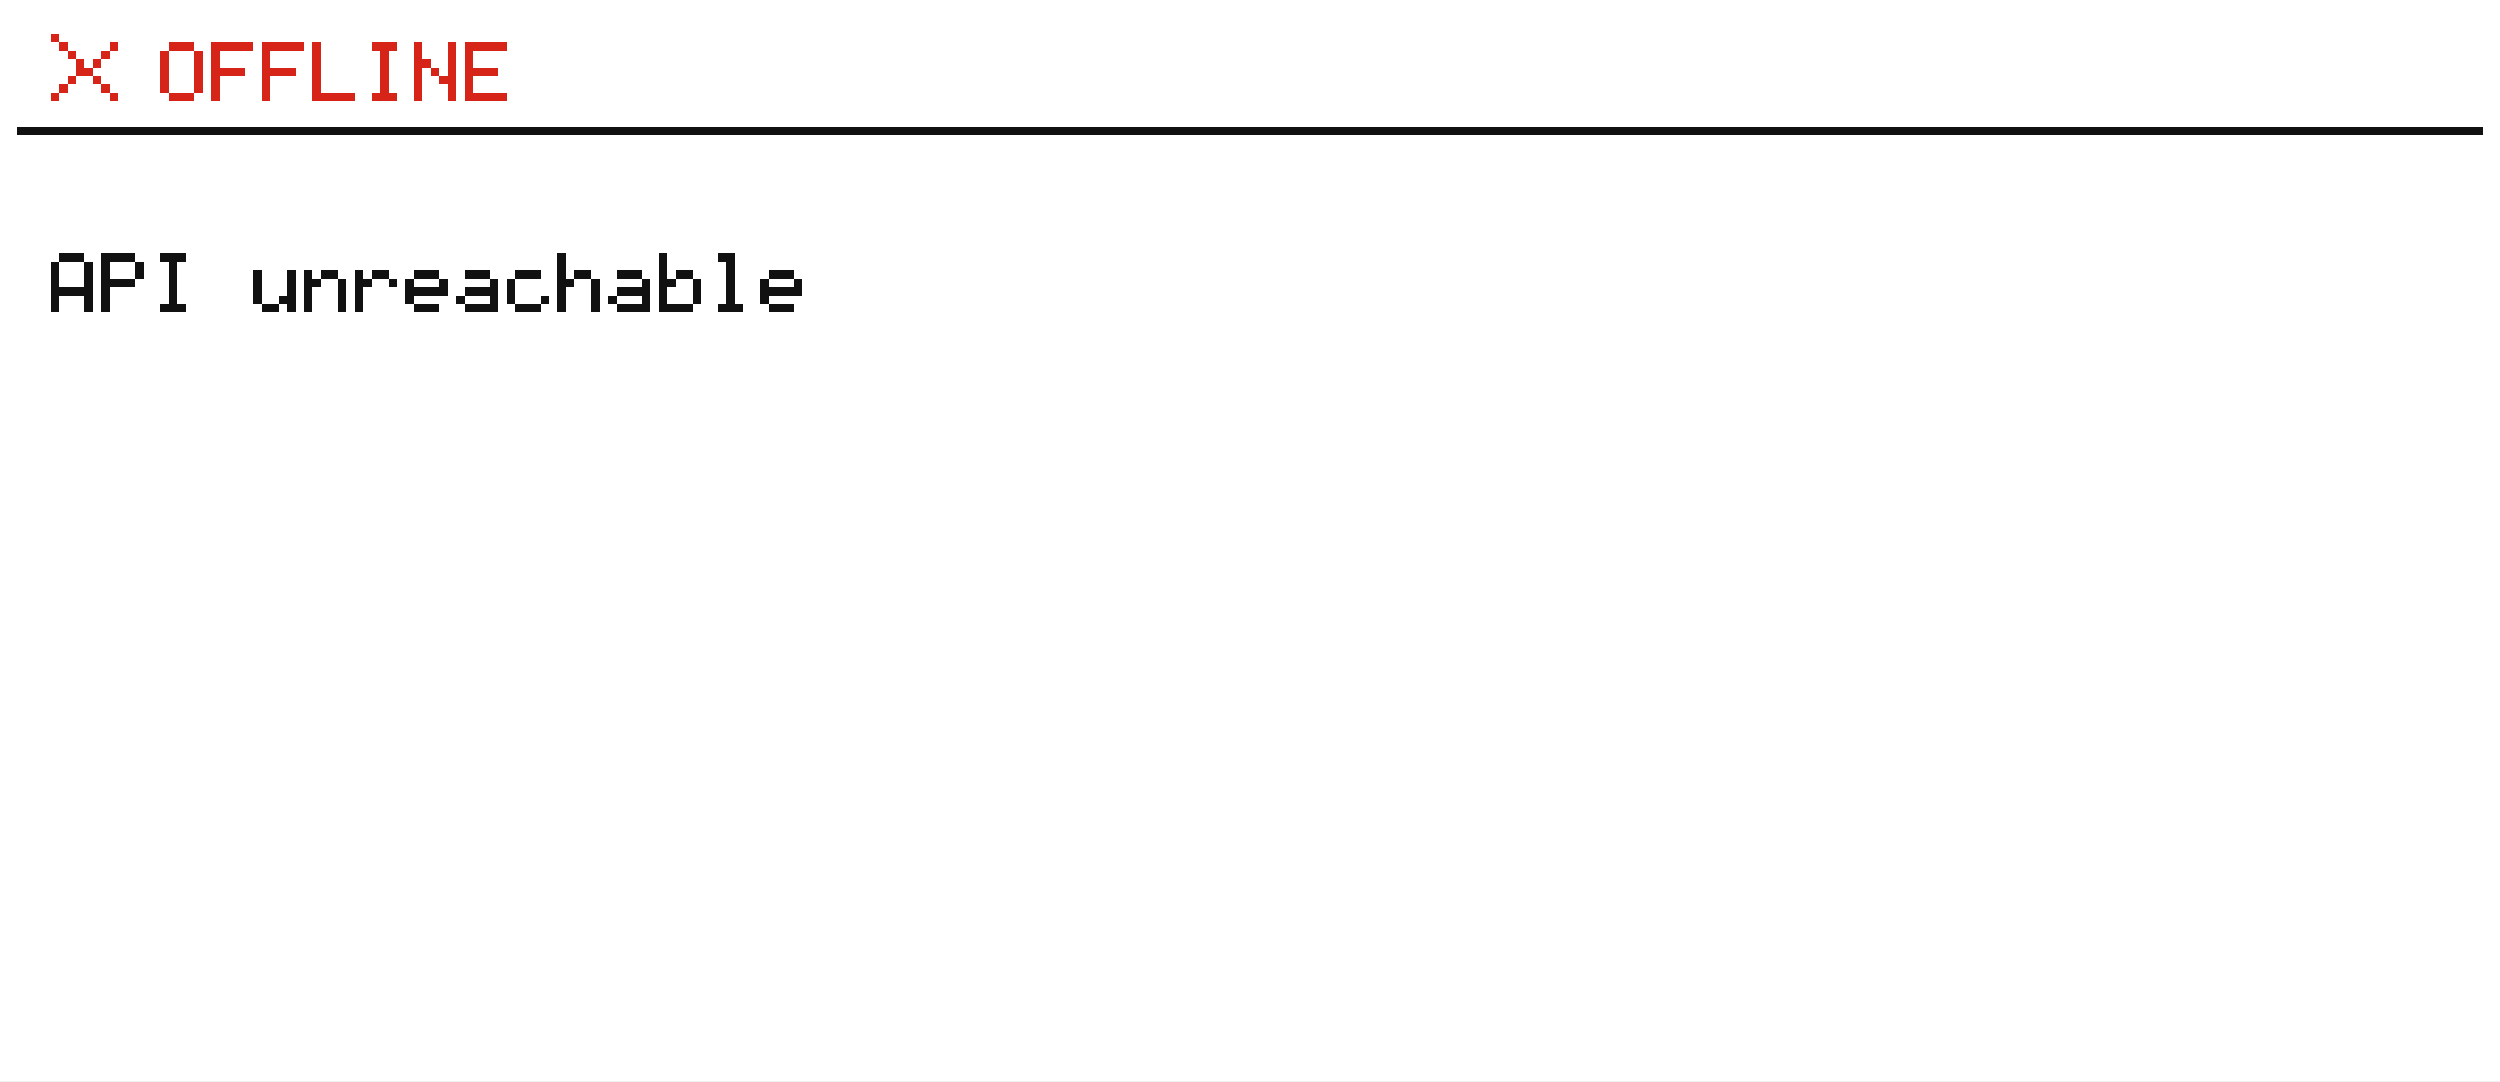
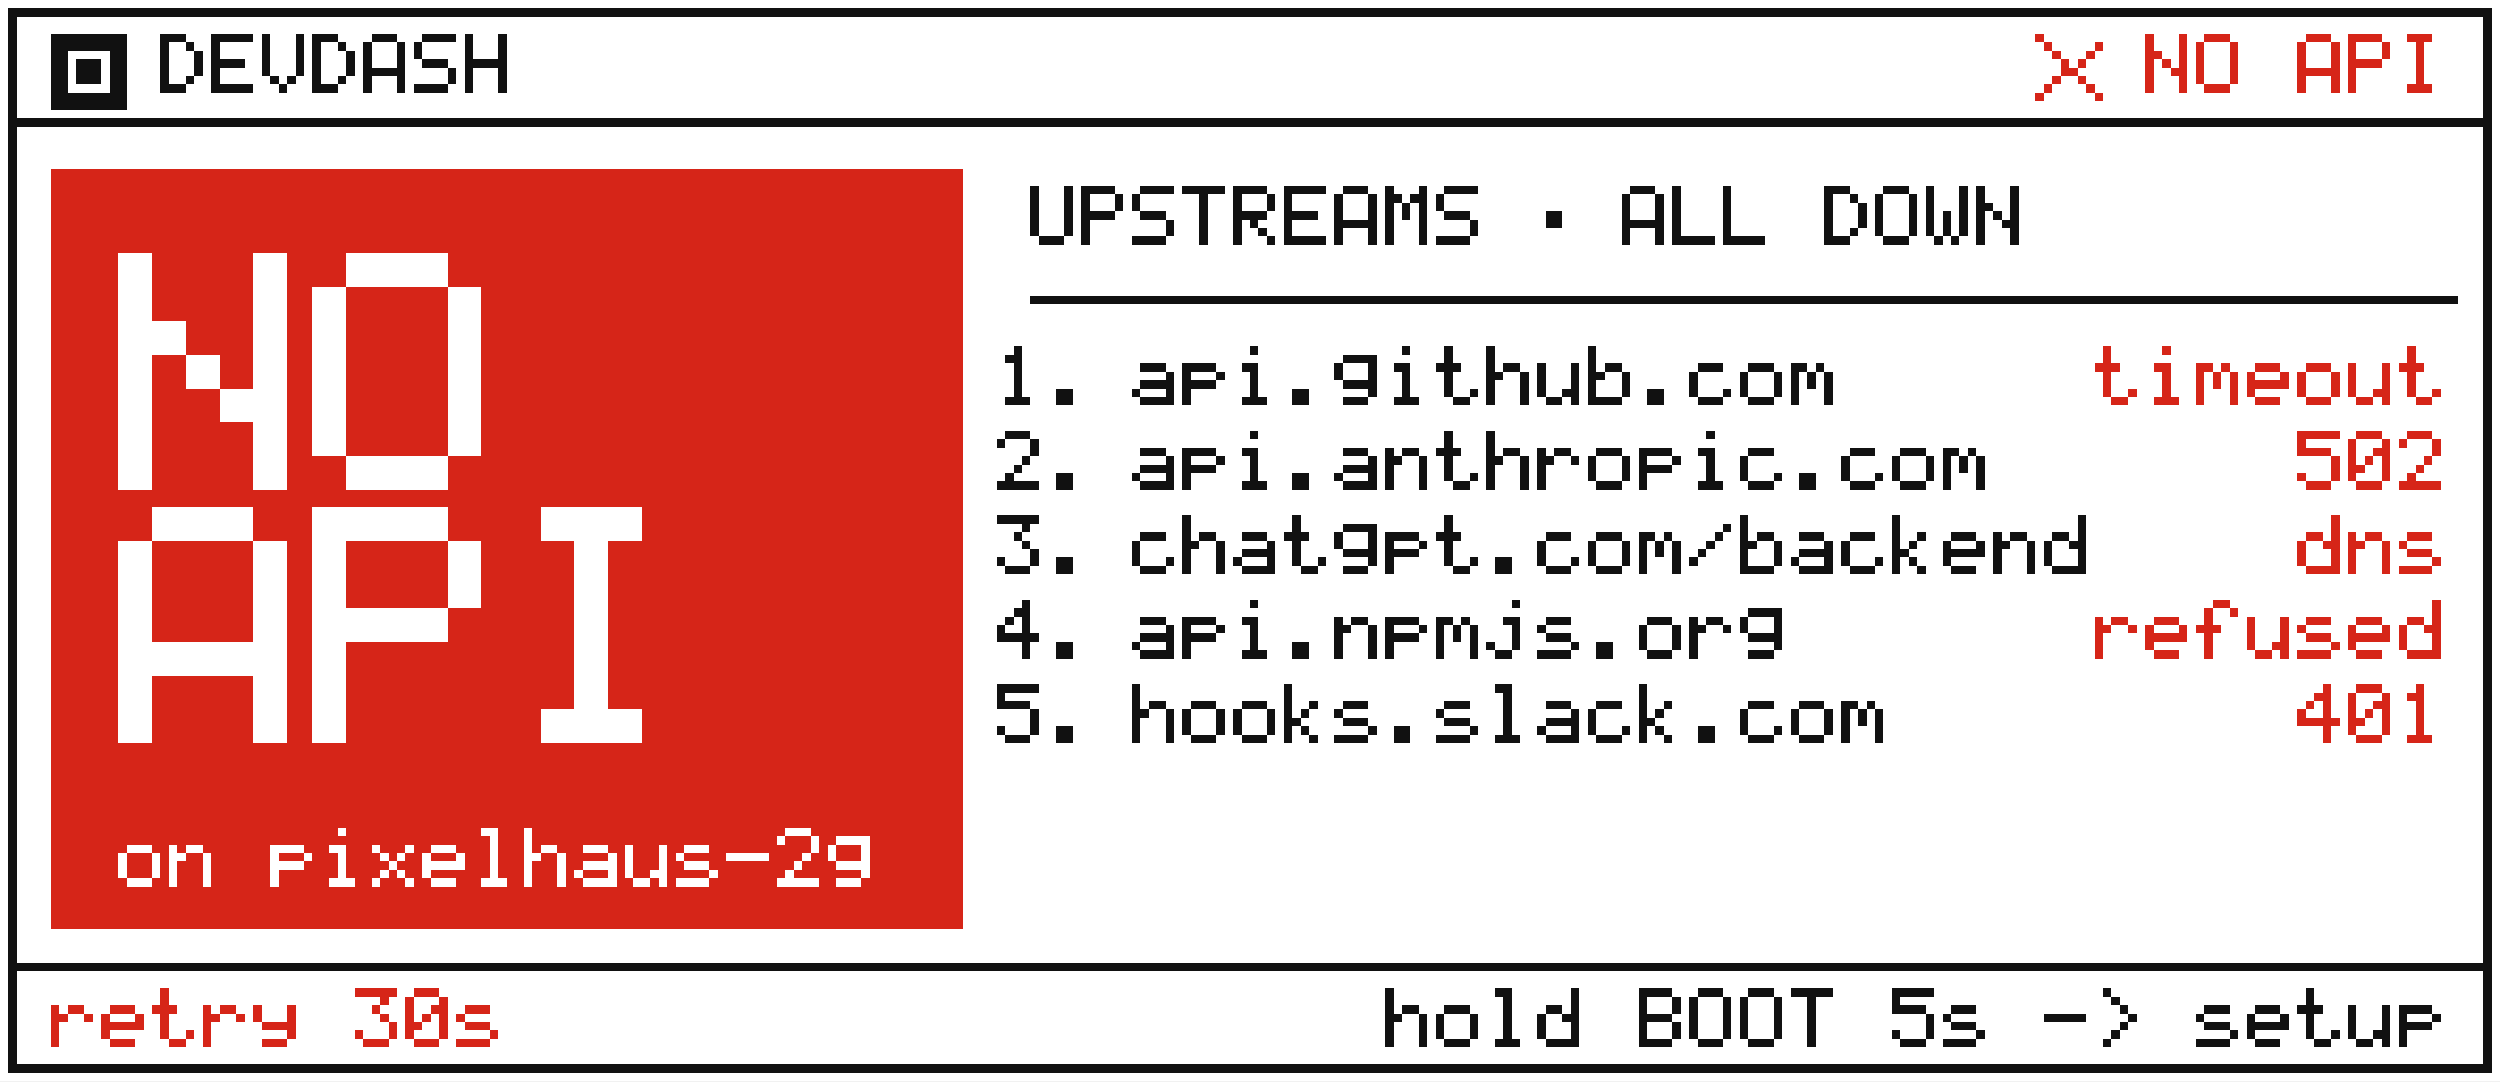
<svg xmlns="http://www.w3.org/2000/svg" width="888" height="384" viewBox="0 0 296 128" role="img" aria-labelledby="title">
  <rect width="296" height="128" fill="#fff" />
  <g shape-rendering="crispEdges">
-     <path fill="#111" d="M2 15h292v1H2zM7 30h3v1H7zM12 30h4v1H12zM19 30h3v1H19zM66 30h1v1H66zM78 30h1v1H78zM85 30h2v1H85zM6 31h1v1H6zM10 31h1v1H10zM12 31h1v1H12zM16 31h1v1H16zM20 31h1v1H20zM66 31h1v1H66zM78 31h1v1H78zM86 31h1v1H86zM6 32h1v1H6zM10 32h1v1H10zM12 32h1v1H12zM16 32h1v1H16zM20 32h1v1H20zM30 32h1v1H30zM34 32h1v1H34zM36 32h1v1H36zM38 32h2v1H38zM42 32h1v1H42zM44 32h2v1H44zM49 32h3v1H49zM55 32h3v1H55zM61 32h3v1H61zM66 32h1v1H66zM68 32h2v1H68zM73 32h3v1H73zM78 32h1v1H78zM80 32h2v1H80zM86 32h1v1H86zM91 32h3v1H91zM6 33h1v1H6zM10 33h1v1H10zM12 33h4v1H12zM20 33h1v1H20zM30 33h1v1H30zM34 33h1v1H34zM36 33h2v1H36zM40 33h1v1H40zM42 33h2v1H42zM46 33h1v1H46zM48 33h1v1H48zM52 33h1v1H52zM58 33h1v1H58zM60 33h1v1H60zM66 33h2v1H66zM70 33h1v1H70zM76 33h1v1H76zM78 33h2v1H78zM82 33h1v1H82zM86 33h1v1H86zM90 33h1v1H90zM94 33h1v1H94zM6 34h5v1H6zM12 34h1v1H12zM20 34h1v1H20zM30 34h1v1H30zM34 34h1v1H34zM36 34h1v1H36zM40 34h1v1H40zM42 34h1v1H42zM48 34h5v1H48zM55 34h4v1H55zM60 34h1v1H60zM66 34h1v1H66zM70 34h1v1H70zM73 34h4v1H73zM78 34h1v1H78zM82 34h1v1H82zM86 34h1v1H86zM90 34h5v1H90zM6 35h1v1H6zM10 35h1v1H10zM12 35h1v1H12zM20 35h1v1H20zM30 35h1v1H30zM33 35h2v1H33zM36 35h1v1H36zM40 35h1v1H40zM42 35h1v1H42zM48 35h1v1H48zM54 35h1v1H54zM58 35h1v1H58zM60 35h1v1H60zM64 35h1v1H64zM66 35h1v1H66zM70 35h1v1H70zM72 35h1v1H72zM76 35h1v1H76zM78 35h1v1H78zM82 35h1v1H82zM86 35h1v1H86zM90 35h1v1H90zM6 36h1v1H6zM10 36h1v1H10zM12 36h1v1H12zM19 36h3v1H19zM31 36h2v1H31zM34 36h1v1H34zM36 36h1v1H36zM40 36h1v1H40zM42 36h1v1H42zM49 36h3v1H49zM55 36h4v1H55zM61 36h3v1H61zM66 36h1v1H66zM70 36h1v1H70zM73 36h4v1H73zM78 36h4v1H78zM85 36h3v1H85zM91 36h3v1H91z" />
-     <path fill="#d62518" d="M6 4h1v1H6zM7 5h1v1H7zM13 5h1v1H13zM20 5h3v1H20zM25 5h5v1H25zM31 5h5v1H31zM37 5h1v1H37zM44 5h3v1H44zM49 5h1v1H49zM53 5h1v1H53zM55 5h5v1H55zM8 6h1v1H8zM12 6h1v1H12zM19 6h1v1H19zM23 6h1v1H23zM25 6h1v1H25zM31 6h1v1H31zM37 6h1v1H37zM45 6h1v1H45zM49 6h1v1H49zM53 6h1v1H53zM55 6h1v1H55zM9 7h1v1H9zM11 7h1v1H11zM19 7h1v1H19zM23 7h1v1H23zM25 7h1v1H25zM31 7h1v1H31zM37 7h1v1H37zM45 7h1v1H45zM49 7h2v1H49zM53 7h1v1H53zM55 7h1v1H55zM9 8h2v1H9zM19 8h1v1H19zM23 8h1v1H23zM25 8h4v1H25zM31 8h4v1H31zM37 8h1v1H37zM45 8h1v1H45zM49 8h1v1H49zM51 8h1v1H51zM53 8h1v1H53zM55 8h4v1H55zM8 9h1v1H8zM11 9h1v1H11zM19 9h1v1H19zM23 9h1v1H23zM25 9h1v1H25zM31 9h1v1H31zM37 9h1v1H37zM45 9h1v1H45zM49 9h1v1H49zM52 9h2v1H52zM55 9h1v1H55zM7 10h1v1H7zM12 10h1v1H12zM19 10h1v1H19zM23 10h1v1H23zM25 10h1v1H25zM31 10h1v1H31zM37 10h1v1H37zM45 10h1v1H45zM49 10h1v1H49zM53 10h1v1H53zM55 10h1v1H55zM6 11h1v1H6zM13 11h1v1H13zM20 11h3v1H20zM25 11h1v1H25zM31 11h1v1H31zM37 11h5v1H37zM44 11h3v1H44zM49 11h1v1H49zM53 11h1v1H53zM55 11h5v1H55z" />
+     <path fill="#111" d="M1 1h294v1H1zM1 2h1v1H1zM294 2h1v1H294zM1 3h1v1H1zM294 3h1v1H294zM1 4h1v1H1zM6 4h9v1H6zM19 4h3v1H19zM25 4h5v1H25zM31 4h1v1H31zM35 4h1v1H35zM37 4h3v1H37zM44 4h3v1H44zM50 4h4v1H50zM55 4h1v1H55zM59 4h1v1H59zM294 4h1v1H294zM1 5h1v1H1zM6 5h9v1H6zM19 5h1v1H19zM22 5h1v1H22zM25 5h1v1H25zM31 5h1v1H31zM35 5h1v1H35zM37 5h1v1H37zM40 5h1v1H40zM43 5h1v1H43zM47 5h1v1H47zM49 5h1v1H49zM55 5h1v1H55zM59 5h1v1H59zM294 5h1v1H294zM1 6h1v1H1zM6 6h2v1H6zM13 6h2v1H13zM19 6h1v1H19zM23 6h1v1H23zM25 6h1v1H25zM31 6h1v1H31zM35 6h1v1H35zM37 6h1v1H37zM41 6h1v1H41zM43 6h1v1H43zM47 6h1v1H47zM49 6h1v1H49zM55 6h1v1H55zM59 6h1v1H59zM294 6h1v1H294zM1 7h1v1H1zM6 7h2v1H6zM9 7h3v1H9zM13 7h2v1H13zM19 7h1v1H19zM23 7h1v1H23zM25 7h4v1H25zM31 7h1v1H31zM35 7h1v1H35zM37 7h1v1H37zM41 7h1v1H41zM43 7h1v1H43zM47 7h1v1H47zM50 7h3v1H50zM55 7h5v1H55zM294 7h1v1H294zM1 8h1v1H1zM6 8h2v1H6zM9 8h3v1H9zM13 8h2v1H13zM19 8h1v1H19zM23 8h1v1H23zM25 8h1v1H25zM31 8h1v1H31zM35 8h1v1H35zM37 8h1v1H37zM41 8h1v1H41zM43 8h5v1H43zM53 8h1v1H53zM55 8h1v1H55zM59 8h1v1H59zM294 8h1v1H294zM1 9h1v1H1zM6 9h2v1H6zM9 9h3v1H9zM13 9h2v1H13zM19 9h1v1H19zM22 9h1v1H22zM25 9h1v1H25zM32 9h1v1H32zM34 9h1v1H34zM37 9h1v1H37zM40 9h1v1H40zM43 9h1v1H43zM47 9h1v1H47zM53 9h1v1H53zM55 9h1v1H55zM59 9h1v1H59zM294 9h1v1H294zM1 10h1v1H1zM6 10h2v1H6zM13 10h2v1H13zM19 10h3v1H19zM25 10h5v1H25zM33 10h1v1H33zM37 10h3v1H37zM43 10h1v1H43zM47 10h1v1H47zM49 10h4v1H49zM55 10h1v1H55zM59 10h1v1H59zM294 10h1v1H294zM1 11h1v1H1zM6 11h9v1H6zM294 11h1v1H294zM1 12h1v1H1zM6 12h9v1H6zM294 12h1v1H294zM1 13h1v1H1zM294 13h1v1H294zM1 14h294v1H1zM1 15h1v1H1zM294 15h1v1H294zM1 16h1v1H1zM294 16h1v1H294zM1 17h1v1H1zM294 17h1v1H294zM1 18h1v1H1zM294 18h1v1H294zM1 19h1v1H1zM294 19h1v1H294zM1 20h1v1H1zM294 20h1v1H294zM1 21h1v1H1zM294 21h1v1H294zM1 22h1v1H1zM122 22h1v1H122zM126 22h1v1H126zM128 22h4v1H128zM135 22h4v1H135zM140 22h5v1H140zM146 22h4v1H146zM152 22h5v1H152zM159 22h3v1H159zM164 22h1v1H164zM168 22h1v1H168zM171 22h4v1H171zM193 22h3v1H193zM198 22h1v1H198zM204 22h1v1H204zM216 22h3v1H216zM223 22h3v1H223zM228 22h1v1H228zM232 22h1v1H232zM234 22h1v1H234zM238 22h1v1H238zM294 22h1v1H294zM1 23h1v1H1zM122 23h1v1H122zM126 23h1v1H126zM128 23h1v1H128zM132 23h1v1H132zM134 23h1v1H134zM142 23h1v1H142zM146 23h1v1H146zM150 23h1v1H150zM152 23h1v1H152zM158 23h1v1H158zM162 23h1v1H162zM164 23h2v1H164zM167 23h2v1H167zM170 23h1v1H170zM192 23h1v1H192zM196 23h1v1H196zM198 23h1v1H198zM204 23h1v1H204zM216 23h1v1H216zM219 23h1v1H219zM222 23h1v1H222zM226 23h1v1H226zM228 23h1v1H228zM232 23h1v1H232zM234 23h1v1H234zM238 23h1v1H238zM294 23h1v1H294zM1 24h1v1H1zM122 24h1v1H122zM126 24h1v1H126zM128 24h1v1H128zM132 24h1v1H132zM134 24h1v1H134zM142 24h1v1H142zM146 24h1v1H146zM150 24h1v1H150zM152 24h1v1H152zM158 24h1v1H158zM162 24h1v1H162zM164 24h1v1H164zM166 24h1v1H166zM168 24h1v1H168zM170 24h1v1H170zM192 24h1v1H192zM196 24h1v1H196zM198 24h1v1H198zM204 24h1v1H204zM216 24h1v1H216zM220 24h1v1H220zM222 24h1v1H222zM226 24h1v1H226zM228 24h1v1H228zM232 24h1v1H232zM234 24h2v1H234zM238 24h1v1H238zM294 24h1v1H294zM1 25h1v1H1zM122 25h1v1H122zM126 25h1v1H126zM128 25h4v1H128zM135 25h3v1H135zM142 25h1v1H142zM146 25h4v1H146zM152 25h4v1H152zM158 25h1v1H158zM162 25h1v1H162zM164 25h1v1H164zM166 25h1v1H166zM168 25h1v1H168zM171 25h3v1H171zM183 25h2v1H183zM192 25h1v1H192zM196 25h1v1H196zM198 25h1v1H198zM204 25h1v1H204zM216 25h1v1H216zM220 25h1v1H220zM222 25h1v1H222zM226 25h1v1H226zM228 25h1v1H228zM230 25h1v1H230zM232 25h1v1H232zM234 25h1v1H234zM236 25h1v1H236zM238 25h1v1H238zM294 25h1v1H294zM1 26h1v1H1zM122 26h1v1H122zM126 26h1v1H126zM128 26h1v1H128zM138 26h1v1H138zM142 26h1v1H142zM146 26h1v1H146zM148 26h1v1H148zM152 26h1v1H152zM158 26h5v1H158zM164 26h1v1H164zM168 26h1v1H168zM174 26h1v1H174zM183 26h2v1H183zM192 26h5v1H192zM198 26h1v1H198zM204 26h1v1H204zM216 26h1v1H216zM220 26h1v1H220zM222 26h1v1H222zM226 26h1v1H226zM228 26h1v1H228zM230 26h1v1H230zM232 26h1v1H232zM234 26h1v1H234zM237 26h2v1H237zM294 26h1v1H294zM1 27h1v1H1zM122 27h1v1H122zM126 27h1v1H126zM128 27h1v1H128zM138 27h1v1H138zM142 27h1v1H142zM146 27h1v1H146zM149 27h1v1H149zM152 27h1v1H152zM158 27h1v1H158zM162 27h1v1H162zM164 27h1v1H164zM168 27h1v1H168zM174 27h1v1H174zM192 27h1v1H192zM196 27h1v1H196zM198 27h1v1H198zM204 27h1v1H204zM216 27h1v1H216zM219 27h1v1H219zM222 27h1v1H222zM226 27h1v1H226zM228 27h1v1H228zM230 27h1v1H230zM232 27h1v1H232zM234 27h1v1H234zM238 27h1v1H238zM294 27h1v1H294zM1 28h1v1H1zM123 28h3v1H123zM128 28h1v1H128zM134 28h4v1H134zM142 28h1v1H142zM146 28h1v1H146zM150 28h1v1H150zM152 28h5v1H152zM158 28h1v1H158zM162 28h1v1H162zM164 28h1v1H164zM168 28h1v1H168zM170 28h4v1H170zM192 28h1v1H192zM196 28h1v1H196zM198 28h5v1H198zM204 28h5v1H204zM216 28h3v1H216zM223 28h3v1H223zM229 28h1v1H229zM231 28h1v1H231zM234 28h1v1H234zM238 28h1v1H238zM294 28h1v1H294zM1 29h1v1H1zM294 29h1v1H294zM1 30h1v1H1zM294 30h1v1H294zM1 31h1v1H1zM294 31h1v1H294zM1 32h1v1H1zM294 32h1v1H294zM1 33h1v1H1zM294 33h1v1H294zM1 34h1v1H1zM294 34h1v1H294zM1 35h1v1H1zM122 35h169v1H122zM294 35h1v1H294zM1 36h1v1H1zM294 36h1v1H294zM1 37h1v1H1zM294 37h1v1H294zM1 38h1v1H1zM294 38h1v1H294zM1 39h1v1H1zM294 39h1v1H294zM1 40h1v1H1zM294 40h1v1H294zM1 41h1v1H1zM120 41h1v1H120zM148 41h1v1H148zM166 41h1v1H166zM171 41h1v1H171zM176 41h1v1H176zM188 41h1v1H188zM294 41h1v1H294zM1 42h1v1H1zM119 42h2v1H119zM159 42h4v1H159zM171 42h1v1H171zM176 42h1v1H176zM188 42h1v1H188zM294 42h1v1H294zM1 43h1v1H1zM120 43h1v1H120zM135 43h3v1H135zM140 43h4v1H140zM147 43h2v1H147zM158 43h1v1H158zM162 43h1v1H162zM165 43h2v1H165zM170 43h3v1H170zM176 43h1v1H176zM178 43h2v1H178zM182 43h1v1H182zM186 43h1v1H186zM188 43h1v1H188zM190 43h2v1H190zM201 43h3v1H201zM207 43h3v1H207zM212 43h2v1H212zM215 43h1v1H215zM294 43h1v1H294zM1 44h1v1H1zM120 44h1v1H120zM138 44h1v1H138zM140 44h1v1H140zM144 44h1v1H144zM148 44h1v1H148zM158 44h1v1H158zM162 44h1v1H162zM166 44h1v1H166zM171 44h1v1H171zM176 44h2v1H176zM180 44h1v1H180zM182 44h1v1H182zM186 44h1v1H186zM188 44h2v1H188zM192 44h1v1H192zM200 44h1v1H200zM206 44h1v1H206zM210 44h1v1H210zM212 44h1v1H212zM214 44h1v1H214zM216 44h1v1H216zM294 44h1v1H294zM1 45h1v1H1zM120 45h1v1H120zM135 45h4v1H135zM140 45h4v1H140zM148 45h1v1H148zM159 45h4v1H159zM166 45h1v1H166zM171 45h1v1H171zM176 45h1v1H176zM180 45h1v1H180zM182 45h1v1H182zM186 45h1v1H186zM188 45h1v1H188zM192 45h1v1H192zM200 45h1v1H200zM206 45h1v1H206zM210 45h1v1H210zM212 45h1v1H212zM214 45h1v1H214zM216 45h1v1H216zM294 45h1v1H294zM1 46h1v1H1zM120 46h1v1H120zM125 46h2v1H125zM134 46h1v1H134zM138 46h1v1H138zM140 46h1v1H140zM148 46h1v1H148zM153 46h2v1H153zM162 46h1v1H162zM166 46h1v1H166zM171 46h1v1H171zM174 46h1v1H174zM176 46h1v1H176zM180 46h1v1H180zM182 46h1v1H182zM185 46h2v1H185zM188 46h1v1H188zM192 46h1v1H192zM195 46h2v1H195zM200 46h1v1H200zM204 46h1v1H204zM206 46h1v1H206zM210 46h1v1H210zM212 46h1v1H212zM216 46h1v1H216zM294 46h1v1H294zM1 47h1v1H1zM119 47h3v1H119zM125 47h2v1H125zM135 47h4v1H135zM140 47h1v1H140zM147 47h3v1H147zM153 47h2v1H153zM159 47h3v1H159zM165 47h3v1H165zM172 47h2v1H172zM176 47h1v1H176zM180 47h1v1H180zM183 47h2v1H183zM186 47h1v1H186zM188 47h4v1H188zM195 47h2v1H195zM201 47h3v1H201zM207 47h3v1H207zM212 47h1v1H212zM216 47h1v1H216zM294 47h1v1H294zM1 48h1v1H1zM294 48h1v1H294zM1 49h1v1H1zM294 49h1v1H294zM1 50h1v1H1zM294 50h1v1H294zM1 51h1v1H1zM119 51h3v1H119zM148 51h1v1H148zM171 51h1v1H171zM176 51h1v1H176zM202 51h1v1H202zM294 51h1v1H294zM1 52h1v1H1zM118 52h1v1H118zM122 52h1v1H122zM171 52h1v1H171zM176 52h1v1H176zM294 52h1v1H294zM1 53h1v1H1zM122 53h1v1H122zM135 53h3v1H135zM140 53h4v1H140zM147 53h2v1H147zM159 53h3v1H159zM164 53h1v1H164zM166 53h2v1H166zM170 53h3v1H170zM176 53h1v1H176zM178 53h2v1H178zM182 53h1v1H182zM184 53h2v1H184zM189 53h3v1H189zM194 53h4v1H194zM201 53h2v1H201zM207 53h3v1H207zM219 53h3v1H219zM225 53h3v1H225zM230 53h2v1H230zM233 53h1v1H233zM294 53h1v1H294zM1 54h1v1H1zM121 54h1v1H121zM138 54h1v1H138zM140 54h1v1H140zM144 54h1v1H144zM148 54h1v1H148zM162 54h1v1H162zM164 54h2v1H164zM168 54h1v1H168zM171 54h1v1H171zM176 54h2v1H176zM180 54h1v1H180zM182 54h2v1H182zM186 54h1v1H186zM188 54h1v1H188zM192 54h1v1H192zM194 54h1v1H194zM198 54h1v1H198zM202 54h1v1H202zM206 54h1v1H206zM218 54h1v1H218zM224 54h1v1H224zM228 54h1v1H228zM230 54h1v1H230zM232 54h1v1H232zM234 54h1v1H234zM294 54h1v1H294zM1 55h1v1H1zM120 55h1v1H120zM135 55h4v1H135zM140 55h4v1H140zM148 55h1v1H148zM159 55h4v1H159zM164 55h1v1H164zM168 55h1v1H168zM171 55h1v1H171zM176 55h1v1H176zM180 55h1v1H180zM182 55h1v1H182zM188 55h1v1H188zM192 55h1v1H192zM194 55h4v1H194zM202 55h1v1H202zM206 55h1v1H206zM218 55h1v1H218zM224 55h1v1H224zM228 55h1v1H228zM230 55h1v1H230zM232 55h1v1H232zM234 55h1v1H234zM294 55h1v1H294zM1 56h1v1H1zM119 56h1v1H119zM125 56h2v1H125zM134 56h1v1H134zM138 56h1v1H138zM140 56h1v1H140zM148 56h1v1H148zM153 56h2v1H153zM158 56h1v1H158zM162 56h1v1H162zM164 56h1v1H164zM168 56h1v1H168zM171 56h1v1H171zM174 56h1v1H174zM176 56h1v1H176zM180 56h1v1H180zM182 56h1v1H182zM188 56h1v1H188zM192 56h1v1H192zM194 56h1v1H194zM202 56h1v1H202zM206 56h1v1H206zM210 56h1v1H210zM213 56h2v1H213zM218 56h1v1H218zM222 56h1v1H222zM224 56h1v1H224zM228 56h1v1H228zM230 56h1v1H230zM234 56h1v1H234zM294 56h1v1H294zM1 57h1v1H1zM118 57h5v1H118zM125 57h2v1H125zM135 57h4v1H135zM140 57h1v1H140zM147 57h3v1H147zM153 57h2v1H153zM159 57h4v1H159zM164 57h1v1H164zM168 57h1v1H168zM172 57h2v1H172zM176 57h1v1H176zM180 57h1v1H180zM182 57h1v1H182zM189 57h3v1H189zM194 57h1v1H194zM201 57h3v1H201zM207 57h3v1H207zM213 57h2v1H213zM219 57h3v1H219zM225 57h3v1H225zM230 57h1v1H230zM234 57h1v1H234zM294 57h1v1H294zM1 58h1v1H1zM294 58h1v1H294zM1 59h1v1H1zM294 59h1v1H294zM1 60h1v1H1zM294 60h1v1H294zM1 61h1v1H1zM118 61h5v1H118zM140 61h1v1H140zM153 61h1v1H153zM171 61h1v1H171zM206 61h1v1H206zM224 61h1v1H224zM246 61h1v1H246zM294 61h1v1H294zM1 62h1v1H1zM121 62h1v1H121zM140 62h1v1H140zM153 62h1v1H153zM159 62h4v1H159zM171 62h1v1H171zM204 62h1v1H204zM206 62h1v1H206zM224 62h1v1H224zM246 62h1v1H246zM294 62h1v1H294zM1 63h1v1H1zM120 63h1v1H120zM135 63h3v1H135zM140 63h1v1H140zM142 63h2v1H142zM147 63h3v1H147zM152 63h3v1H152zM158 63h1v1H158zM162 63h1v1H162zM164 63h4v1H164zM170 63h3v1H170zM183 63h3v1H183zM189 63h3v1H189zM194 63h2v1H194zM197 63h1v1H197zM203 63h1v1H203zM206 63h1v1H206zM208 63h2v1H208zM213 63h3v1H213zM219 63h3v1H219zM224 63h1v1H224zM227 63h1v1H227zM231 63h3v1H231zM236 63h1v1H236zM238 63h2v1H238zM243 63h2v1H243zM246 63h1v1H246zM294 63h1v1H294zM1 64h1v1H1zM121 64h1v1H121zM134 64h1v1H134zM140 64h2v1H140zM144 64h1v1H144zM150 64h1v1H150zM153 64h1v1H153zM158 64h1v1H158zM162 64h1v1H162zM164 64h1v1H164zM168 64h1v1H168zM171 64h1v1H171zM182 64h1v1H182zM188 64h1v1H188zM192 64h1v1H192zM194 64h1v1H194zM196 64h1v1H196zM198 64h1v1H198zM202 64h1v1H202zM206 64h2v1H206zM210 64h1v1H210zM216 64h1v1H216zM218 64h1v1H218zM224 64h1v1H224zM226 64h1v1H226zM230 64h1v1H230zM234 64h1v1H234zM236 64h2v1H236zM240 64h1v1H240zM242 64h1v1H242zM245 64h2v1H245zM294 64h1v1H294zM1 65h1v1H1zM122 65h1v1H122zM134 65h1v1H134zM140 65h1v1H140zM144 65h1v1H144zM147 65h4v1H147zM153 65h1v1H153zM159 65h4v1H159zM164 65h4v1H164zM171 65h1v1H171zM182 65h1v1H182zM188 65h1v1H188zM192 65h1v1H192zM194 65h1v1H194zM196 65h1v1H196zM198 65h1v1H198zM201 65h1v1H201zM206 65h1v1H206zM210 65h1v1H210zM213 65h4v1H213zM218 65h1v1H218zM224 65h2v1H224zM230 65h5v1H230zM236 65h1v1H236zM240 65h1v1H240zM242 65h1v1H242zM246 65h1v1H246zM294 65h1v1H294zM1 66h1v1H1zM118 66h1v1H118zM122 66h1v1H122zM125 66h2v1H125zM134 66h1v1H134zM138 66h1v1H138zM140 66h1v1H140zM144 66h1v1H144zM146 66h1v1H146zM150 66h1v1H150zM153 66h1v1H153zM156 66h1v1H156zM162 66h1v1H162zM164 66h1v1H164zM171 66h1v1H171zM174 66h1v1H174zM177 66h2v1H177zM182 66h1v1H182zM186 66h1v1H186zM188 66h1v1H188zM192 66h1v1H192zM194 66h1v1H194zM198 66h1v1H198zM200 66h1v1H200zM206 66h1v1H206zM210 66h1v1H210zM212 66h1v1H212zM216 66h1v1H216zM218 66h1v1H218zM222 66h1v1H222zM224 66h1v1H224zM226 66h1v1H226zM230 66h1v1H230zM236 66h1v1H236zM240 66h1v1H240zM242 66h1v1H242zM246 66h1v1H246zM294 66h1v1H294zM1 67h1v1H1zM119 67h3v1H119zM125 67h2v1H125zM135 67h3v1H135zM140 67h1v1H140zM144 67h1v1H144zM147 67h4v1H147zM154 67h2v1H154zM159 67h3v1H159zM164 67h1v1H164zM172 67h2v1H172zM177 67h2v1H177zM183 67h3v1H183zM189 67h3v1H189zM194 67h1v1H194zM198 67h1v1H198zM206 67h4v1H206zM213 67h4v1H213zM219 67h3v1H219zM224 67h1v1H224zM227 67h1v1H227zM231 67h3v1H231zM236 67h1v1H236zM240 67h1v1H240zM243 67h4v1H243zM294 67h1v1H294zM1 68h1v1H1zM294 68h1v1H294zM1 69h1v1H1zM294 69h1v1H294zM1 70h1v1H1zM294 70h1v1H294zM1 71h1v1H1zM121 71h1v1H121zM148 71h1v1H148zM179 71h1v1H179zM294 71h1v1H294zM1 72h1v1H1zM120 72h2v1H120zM207 72h4v1H207zM294 72h1v1H294zM1 73h1v1H1zM119 73h1v1H119zM121 73h1v1H121zM135 73h3v1H135zM140 73h4v1H140zM147 73h2v1H147zM158 73h1v1H158zM160 73h2v1H160zM164 73h4v1H164zM170 73h2v1H170zM173 73h1v1H173zM178 73h2v1H178zM183 73h3v1H183zM195 73h3v1H195zM200 73h1v1H200zM202 73h2v1H202zM206 73h1v1H206zM210 73h1v1H210zM294 73h1v1H294zM1 74h1v1H1zM118 74h1v1H118zM121 74h1v1H121zM138 74h1v1H138zM140 74h1v1H140zM144 74h1v1H144zM148 74h1v1H148zM158 74h2v1H158zM162 74h1v1H162zM164 74h1v1H164zM168 74h1v1H168zM170 74h1v1H170zM172 74h1v1H172zM174 74h1v1H174zM179 74h1v1H179zM182 74h1v1H182zM194 74h1v1H194zM198 74h1v1H198zM200 74h2v1H200zM204 74h1v1H204zM206 74h1v1H206zM210 74h1v1H210zM294 74h1v1H294zM1 75h1v1H1zM118 75h5v1H118zM135 75h4v1H135zM140 75h4v1H140zM148 75h1v1H148zM158 75h1v1H158zM162 75h1v1H162zM164 75h4v1H164zM170 75h1v1H170zM172 75h1v1H172zM174 75h1v1H174zM179 75h1v1H179zM183 75h3v1H183zM194 75h1v1H194zM198 75h1v1H198zM200 75h1v1H200zM207 75h4v1H207zM294 75h1v1H294zM1 76h1v1H1zM121 76h1v1H121zM125 76h2v1H125zM134 76h1v1H134zM138 76h1v1H138zM140 76h1v1H140zM148 76h1v1H148zM153 76h2v1H153zM158 76h1v1H158zM162 76h1v1H162zM164 76h1v1H164zM170 76h1v1H170zM174 76h1v1H174zM176 76h1v1H176zM179 76h1v1H179zM186 76h1v1H186zM189 76h2v1H189zM194 76h1v1H194zM198 76h1v1H198zM200 76h1v1H200zM210 76h1v1H210zM294 76h1v1H294zM1 77h1v1H1zM121 77h1v1H121zM125 77h2v1H125zM135 77h4v1H135zM140 77h1v1H140zM147 77h3v1H147zM153 77h2v1H153zM158 77h1v1H158zM162 77h1v1H162zM164 77h1v1H164zM170 77h1v1H170zM174 77h1v1H174zM177 77h2v1H177zM182 77h4v1H182zM189 77h2v1H189zM195 77h3v1H195zM200 77h1v1H200zM207 77h3v1H207zM294 77h1v1H294zM1 78h1v1H1zM294 78h1v1H294zM1 79h1v1H1zM294 79h1v1H294zM1 80h1v1H1zM294 80h1v1H294zM1 81h1v1H1zM118 81h5v1H118zM134 81h1v1H134zM152 81h1v1H152zM177 81h2v1H177zM194 81h1v1H194zM294 81h1v1H294zM1 82h1v1H1zM118 82h1v1H118zM134 82h1v1H134zM152 82h1v1H152zM178 82h1v1H178zM194 82h1v1H194zM294 82h1v1H294zM1 83h1v1H1zM118 83h4v1H118zM134 83h1v1H134zM136 83h2v1H136zM141 83h3v1H141zM147 83h3v1H147zM152 83h1v1H152zM155 83h1v1H155zM159 83h3v1H159zM171 83h3v1H171zM178 83h1v1H178zM183 83h3v1H183zM189 83h3v1H189zM194 83h1v1H194zM197 83h1v1H197zM207 83h3v1H207zM213 83h3v1H213zM218 83h2v1H218zM221 83h1v1H221zM294 83h1v1H294zM1 84h1v1H1zM122 84h1v1H122zM134 84h2v1H134zM138 84h1v1H138zM140 84h1v1H140zM144 84h1v1H144zM146 84h1v1H146zM150 84h1v1H150zM152 84h1v1H152zM154 84h1v1H154zM158 84h1v1H158zM170 84h1v1H170zM178 84h1v1H178zM186 84h1v1H186zM188 84h1v1H188zM194 84h1v1H194zM196 84h1v1H196zM206 84h1v1H206zM212 84h1v1H212zM216 84h1v1H216zM218 84h1v1H218zM220 84h1v1H220zM222 84h1v1H222zM294 84h1v1H294zM1 85h1v1H1zM122 85h1v1H122zM134 85h1v1H134zM138 85h1v1H138zM140 85h1v1H140zM144 85h1v1H144zM146 85h1v1H146zM150 85h1v1H150zM152 85h2v1H152zM159 85h3v1H159zM171 85h3v1H171zM178 85h1v1H178zM183 85h4v1H183zM188 85h1v1H188zM194 85h2v1H194zM206 85h1v1H206zM212 85h1v1H212zM216 85h1v1H216zM218 85h1v1H218zM220 85h1v1H220zM222 85h1v1H222zM294 85h1v1H294zM1 86h1v1H1zM118 86h1v1H118zM122 86h1v1H122zM125 86h2v1H125zM134 86h1v1H134zM138 86h1v1H138zM140 86h1v1H140zM144 86h1v1H144zM146 86h1v1H146zM150 86h1v1H150zM152 86h1v1H152zM154 86h1v1H154zM162 86h1v1H162zM165 86h2v1H165zM174 86h1v1H174zM178 86h1v1H178zM182 86h1v1H182zM186 86h1v1H186zM188 86h1v1H188zM192 86h1v1H192zM194 86h1v1H194zM196 86h1v1H196zM201 86h2v1H201zM206 86h1v1H206zM210 86h1v1H210zM212 86h1v1H212zM216 86h1v1H216zM218 86h1v1H218zM222 86h1v1H222zM294 86h1v1H294zM1 87h1v1H1zM119 87h3v1H119zM125 87h2v1H125zM134 87h1v1H134zM138 87h1v1H138zM141 87h3v1H141zM147 87h3v1H147zM152 87h1v1H152zM155 87h1v1H155zM158 87h4v1H158zM165 87h2v1H165zM170 87h4v1H170zM177 87h3v1H177zM183 87h4v1H183zM189 87h3v1H189zM194 87h1v1H194zM197 87h1v1H197zM201 87h2v1H201zM207 87h3v1H207zM213 87h3v1H213zM218 87h1v1H218zM222 87h1v1H222zM294 87h1v1H294zM1 88h1v1H1zM294 88h1v1H294zM1 89h1v1H1zM294 89h1v1H294zM1 90h1v1H1zM294 90h1v1H294zM1 91h1v1H1zM294 91h1v1H294zM1 92h1v1H1zM294 92h1v1H294zM1 93h1v1H1zM294 93h1v1H294zM1 94h1v1H1zM294 94h1v1H294zM1 95h1v1H1zM294 95h1v1H294zM1 96h1v1H1zM294 96h1v1H294zM1 97h1v1H1zM294 97h1v1H294zM1 98h1v1H1zM294 98h1v1H294zM1 99h1v1H1zM294 99h1v1H294zM1 100h1v1H1zM294 100h1v1H294zM1 101h1v1H1zM294 101h1v1H294zM1 102h1v1H1zM294 102h1v1H294zM1 103h1v1H1zM294 103h1v1H294zM1 104h1v1H1zM294 104h1v1H294zM1 105h1v1H1zM294 105h1v1H294zM1 106h1v1H1zM294 106h1v1H294zM1 107h1v1H1zM294 107h1v1H294zM1 108h1v1H1zM294 108h1v1H294zM1 109h1v1H1zM294 109h1v1H294zM1 110h1v1H1zM294 110h1v1H294zM1 111h1v1H1zM294 111h1v1H294zM1 112h1v1H1zM294 112h1v1H294zM1 113h1v1H1zM294 113h1v1H294zM1 114h294v1H1zM1 115h1v1H1zM294 115h1v1H294zM1 116h1v1H1zM294 116h1v1H294zM1 117h1v1H1zM164 117h1v1H164zM177 117h2v1H177zM186 117h1v1H186zM194 117h4v1H194zM201 117h3v1H201zM207 117h3v1H207zM212 117h5v1H212zM224 117h5v1H224zM249 117h1v1H249zM273 117h1v1H273zM294 117h1v1H294zM1 118h1v1H1zM164 118h1v1H164zM178 118h1v1H178zM186 118h1v1H186zM194 118h1v1H194zM198 118h1v1H198zM200 118h1v1H200zM204 118h1v1H204zM206 118h1v1H206zM210 118h1v1H210zM214 118h1v1H214zM224 118h1v1H224zM250 118h1v1H250zM273 118h1v1H273zM294 118h1v1H294zM1 119h1v1H1zM164 119h1v1H164zM166 119h2v1H166zM171 119h3v1H171zM178 119h1v1H178zM183 119h2v1H183zM186 119h1v1H186zM194 119h1v1H194zM198 119h1v1H198zM200 119h1v1H200zM204 119h1v1H204zM206 119h1v1H206zM210 119h1v1H210zM214 119h1v1H214zM224 119h4v1H224zM231 119h3v1H231zM251 119h1v1H251zM261 119h3v1H261zM267 119h3v1H267zM272 119h3v1H272zM278 119h1v1H278zM282 119h1v1H282zM284 119h4v1H284zM294 119h1v1H294zM1 120h1v1H1zM164 120h2v1H164zM168 120h1v1H168zM170 120h1v1H170zM174 120h1v1H174zM178 120h1v1H178zM182 120h1v1H182zM185 120h2v1H185zM194 120h4v1H194zM200 120h1v1H200zM204 120h1v1H204zM206 120h1v1H206zM210 120h1v1H210zM214 120h1v1H214zM228 120h1v1H228zM230 120h1v1H230zM242 120h5v1H242zM252 120h1v1H252zM260 120h1v1H260zM266 120h1v1H266zM270 120h1v1H270zM273 120h1v1H273zM278 120h1v1H278zM282 120h1v1H282zM284 120h1v1H284zM288 120h1v1H288zM294 120h1v1H294zM1 121h1v1H1zM164 121h1v1H164zM168 121h1v1H168zM170 121h1v1H170zM174 121h1v1H174zM178 121h1v1H178zM182 121h1v1H182zM186 121h1v1H186zM194 121h1v1H194zM198 121h1v1H198zM200 121h1v1H200zM204 121h1v1H204zM206 121h1v1H206zM210 121h1v1H210zM214 121h1v1H214zM228 121h1v1H228zM231 121h3v1H231zM251 121h1v1H251zM261 121h3v1H261zM266 121h5v1H266zM273 121h1v1H273zM278 121h1v1H278zM282 121h1v1H282zM284 121h4v1H284zM294 121h1v1H294zM1 122h1v1H1zM164 122h1v1H164zM168 122h1v1H168zM170 122h1v1H170zM174 122h1v1H174zM178 122h1v1H178zM182 122h1v1H182zM186 122h1v1H186zM194 122h1v1H194zM198 122h1v1H198zM200 122h1v1H200zM204 122h1v1H204zM206 122h1v1H206zM210 122h1v1H210zM214 122h1v1H214zM224 122h1v1H224zM228 122h1v1H228zM234 122h1v1H234zM250 122h1v1H250zM264 122h1v1H264zM266 122h1v1H266zM273 122h1v1H273zM276 122h1v1H276zM278 122h1v1H278zM281 122h2v1H281zM284 122h1v1H284zM294 122h1v1H294zM1 123h1v1H1zM164 123h1v1H164zM168 123h1v1H168zM171 123h3v1H171zM177 123h3v1H177zM183 123h4v1H183zM194 123h4v1H194zM201 123h3v1H201zM207 123h3v1H207zM214 123h1v1H214zM225 123h3v1H225zM230 123h4v1H230zM249 123h1v1H249zM260 123h4v1H260zM267 123h3v1H267zM274 123h2v1H274zM279 123h2v1H279zM282 123h1v1H282zM284 123h1v1H284zM294 123h1v1H294zM1 124h1v1H1zM294 124h1v1H294zM1 125h1v1H1zM294 125h1v1H294zM1 126h294v1H1z" />
+     <path fill="#d62518" d="M241 4h1v1H241zM254 4h1v1H254zM258 4h1v1H258zM261 4h3v1H261zM273 4h3v1H273zM278 4h4v1H278zM285 4h3v1H285zM242 5h1v1H242zM248 5h1v1H248zM254 5h1v1H254zM258 5h1v1H258zM260 5h1v1H260zM264 5h1v1H264zM272 5h1v1H272zM276 5h1v1H276zM278 5h1v1H278zM282 5h1v1H282zM286 5h1v1H286zM243 6h1v1H243zM247 6h1v1H247zM254 6h2v1H254zM258 6h1v1H258zM260 6h1v1H260zM264 6h1v1H264zM272 6h1v1H272zM276 6h1v1H276zM278 6h1v1H278zM282 6h1v1H282zM286 6h1v1H286zM244 7h1v1H244zM246 7h1v1H246zM254 7h1v1H254zM256 7h1v1H256zM258 7h1v1H258zM260 7h1v1H260zM264 7h1v1H264zM272 7h1v1H272zM276 7h1v1H276zM278 7h4v1H278zM286 7h1v1H286zM244 8h2v1H244zM254 8h1v1H254zM257 8h2v1H257zM260 8h1v1H260zM264 8h1v1H264zM272 8h5v1H272zM278 8h1v1H278zM286 8h1v1H286zM243 9h1v1H243zM246 9h1v1H246zM254 9h1v1H254zM258 9h1v1H258zM260 9h1v1H260zM264 9h1v1H264zM272 9h1v1H272zM276 9h1v1H276zM278 9h1v1H278zM286 9h1v1H286zM242 10h1v1H242zM247 10h1v1H247zM254 10h1v1H254zM258 10h1v1H258zM261 10h3v1H261zM272 10h1v1H272zM276 10h1v1H276zM278 10h1v1H278zM285 10h3v1H285zM241 11h1v1H241zM248 11h1v1H248zM6 20h108v1H6zM6 21h108v1H6zM6 22h108v1H6zM6 23h108v1H6zM6 24h108v1H6zM6 25h108v1H6zM6 26h108v1H6zM6 27h108v1H6zM6 28h108v1H6zM6 29h108v1H6zM6 30h8v1H6zM18 30h12v1H18zM34 30h7v1H34zM53 30h61v1H53zM6 31h8v1H6zM18 31h12v1H18zM34 31h7v1H34zM53 31h61v1H53zM6 32h8v1H6zM18 32h12v1H18zM34 32h7v1H34zM53 32h61v1H53zM6 33h8v1H6zM18 33h12v1H18zM34 33h7v1H34zM53 33h61v1H53zM6 34h8v1H6zM18 34h12v1H18zM34 34h3v1H34zM41 34h12v1H41zM57 34h57v1H57zM6 35h8v1H6zM18 35h12v1H18zM34 35h3v1H34zM41 35h12v1H41zM57 35h57v1H57zM6 36h8v1H6zM18 36h12v1H18zM34 36h3v1H34zM41 36h12v1H41zM57 36h57v1H57zM6 37h8v1H6zM18 37h12v1H18zM34 37h3v1H34zM41 37h12v1H41zM57 37h57v1H57zM6 38h8v1H6zM22 38h8v1H22zM34 38h3v1H34zM41 38h12v1H41zM57 38h57v1H57zM6 39h8v1H6zM22 39h8v1H22zM34 39h3v1H34zM41 39h12v1H41zM57 39h57v1H57zM6 40h8v1H6zM22 40h8v1H22zM34 40h3v1H34zM41 40h12v1H41zM57 40h57v1H57zM6 41h8v1H6zM22 41h8v1H22zM34 41h3v1H34zM41 41h12v1H41zM57 41h57v1H57zM249 41h1v1H249zM256 41h1v1H256zM285 41h1v1H285zM6 42h8v1H6zM18 42h4v1H18zM26 42h4v1H26zM34 42h3v1H34zM41 42h12v1H41zM57 42h57v1H57zM249 42h1v1H249zM285 42h1v1H285zM6 43h8v1H6zM18 43h4v1H18zM26 43h4v1H26zM34 43h3v1H34zM41 43h12v1H41zM57 43h57v1H57zM248 43h3v1H248zM255 43h2v1H255zM260 43h2v1H260zM263 43h1v1H263zM267 43h3v1H267zM273 43h3v1H273zM278 43h1v1H278zM282 43h1v1H282zM284 43h3v1H284zM6 44h8v1H6zM18 44h4v1H18zM26 44h4v1H26zM34 44h3v1H34zM41 44h12v1H41zM57 44h57v1H57zM249 44h1v1H249zM256 44h1v1H256zM260 44h1v1H260zM262 44h1v1H262zM264 44h1v1H264zM266 44h1v1H266zM270 44h1v1H270zM272 44h1v1H272zM276 44h1v1H276zM278 44h1v1H278zM282 44h1v1H282zM285 44h1v1H285zM6 45h8v1H6zM18 45h4v1H18zM26 45h4v1H26zM34 45h3v1H34zM41 45h12v1H41zM57 45h57v1H57zM249 45h1v1H249zM256 45h1v1H256zM260 45h1v1H260zM262 45h1v1H262zM264 45h1v1H264zM266 45h5v1H266zM272 45h1v1H272zM276 45h1v1H276zM278 45h1v1H278zM282 45h1v1H282zM285 45h1v1H285zM6 46h8v1H6zM18 46h8v1H18zM34 46h3v1H34zM41 46h12v1H41zM57 46h57v1H57zM249 46h1v1H249zM252 46h1v1H252zM256 46h1v1H256zM260 46h1v1H260zM264 46h1v1H264zM266 46h1v1H266zM272 46h1v1H272zM276 46h1v1H276zM278 46h1v1H278zM281 46h2v1H281zM285 46h1v1H285zM288 46h1v1H288zM6 47h8v1H6zM18 47h8v1H18zM34 47h3v1H34zM41 47h12v1H41zM57 47h57v1H57zM250 47h2v1H250zM255 47h3v1H255zM260 47h1v1H260zM264 47h1v1H264zM267 47h3v1H267zM273 47h3v1H273zM279 47h2v1H279zM282 47h1v1H282zM286 47h2v1H286zM6 48h8v1H6zM18 48h8v1H18zM34 48h3v1H34zM41 48h12v1H41zM57 48h57v1H57zM6 49h8v1H6zM18 49h8v1H18zM34 49h3v1H34zM41 49h12v1H41zM57 49h57v1H57zM6 50h8v1H6zM18 50h12v1H18zM34 50h3v1H34zM41 50h12v1H41zM57 50h57v1H57zM6 51h8v1H6zM18 51h12v1H18zM34 51h3v1H34zM41 51h12v1H41zM57 51h57v1H57zM272 51h5v1H272zM279 51h3v1H279zM285 51h3v1H285zM6 52h8v1H6zM18 52h12v1H18zM34 52h3v1H34zM41 52h12v1H41zM57 52h57v1H57zM272 52h1v1H272zM278 52h1v1H278zM282 52h1v1H282zM284 52h1v1H284zM288 52h1v1H288zM6 53h8v1H6zM18 53h12v1H18zM34 53h3v1H34zM41 53h12v1H41zM57 53h57v1H57zM272 53h4v1H272zM278 53h1v1H278zM281 53h2v1H281zM288 53h1v1H288zM6 54h8v1H6zM18 54h12v1H18zM34 54h7v1H34zM53 54h61v1H53zM276 54h1v1H276zM278 54h1v1H278zM280 54h1v1H280zM282 54h1v1H282zM287 54h1v1H287zM6 55h8v1H6zM18 55h12v1H18zM34 55h7v1H34zM53 55h61v1H53zM276 55h1v1H276zM278 55h2v1H278zM282 55h1v1H282zM286 55h1v1H286zM6 56h8v1H6zM18 56h12v1H18zM34 56h7v1H34zM53 56h61v1H53zM272 56h1v1H272zM276 56h1v1H276zM278 56h1v1H278zM282 56h1v1H282zM285 56h1v1H285zM6 57h8v1H6zM18 57h12v1H18zM34 57h7v1H34zM53 57h61v1H53zM273 57h3v1H273zM279 57h3v1H279zM284 57h5v1H284zM6 58h108v1H6zM6 59h108v1H6zM6 60h12v1H6zM30 60h7v1H30zM53 60h11v1H53zM76 60h38v1H76zM6 61h12v1H6zM30 61h7v1H30zM53 61h11v1H53zM76 61h38v1H76zM276 61h1v1H276zM6 62h12v1H6zM30 62h7v1H30zM53 62h11v1H53zM76 62h38v1H76zM276 62h1v1H276zM6 63h12v1H6zM30 63h7v1H30zM53 63h11v1H53zM76 63h38v1H76zM273 63h2v1H273zM276 63h1v1H276zM278 63h1v1H278zM280 63h2v1H280zM285 63h3v1H285zM6 64h8v1H6zM18 64h12v1H18zM34 64h3v1H34zM41 64h12v1H41zM57 64h11v1H57zM72 64h42v1H72zM272 64h1v1H272zM275 64h2v1H275zM278 64h2v1H278zM282 64h1v1H282zM284 64h1v1H284zM6 65h8v1H6zM18 65h12v1H18zM34 65h3v1H34zM41 65h12v1H41zM57 65h11v1H57zM72 65h42v1H72zM272 65h1v1H272zM276 65h1v1H276zM278 65h1v1H278zM282 65h1v1H282zM285 65h3v1H285zM6 66h8v1H6zM18 66h12v1H18zM34 66h3v1H34zM41 66h12v1H41zM57 66h11v1H57zM72 66h42v1H72zM272 66h1v1H272zM276 66h1v1H276zM278 66h1v1H278zM282 66h1v1H282zM288 66h1v1H288zM6 67h8v1H6zM18 67h12v1H18zM34 67h3v1H34zM41 67h12v1H41zM57 67h11v1H57zM72 67h42v1H72zM273 67h4v1H273zM278 67h1v1H278zM282 67h1v1H282zM284 67h4v1H284zM6 68h8v1H6zM18 68h12v1H18zM34 68h3v1H34zM41 68h12v1H41zM57 68h11v1H57zM72 68h42v1H72zM6 69h8v1H6zM18 69h12v1H18zM34 69h3v1H34zM41 69h12v1H41zM57 69h11v1H57zM72 69h42v1H72zM6 70h8v1H6zM18 70h12v1H18zM34 70h3v1H34zM41 70h12v1H41zM57 70h11v1H57zM72 70h42v1H72zM6 71h8v1H6zM18 71h12v1H18zM34 71h3v1H34zM41 71h12v1H41zM57 71h11v1H57zM72 71h42v1H72zM262 71h2v1H262zM288 71h1v1H288zM6 72h8v1H6zM18 72h12v1H18zM34 72h3v1H34zM53 72h15v1H53zM72 72h42v1H72zM261 72h1v1H261zM264 72h1v1H264zM288 72h1v1H288zM6 73h8v1H6zM18 73h12v1H18zM34 73h3v1H34zM53 73h15v1H53zM72 73h42v1H72zM248 73h1v1H248zM250 73h2v1H250zM255 73h3v1H255zM261 73h1v1H261zM266 73h1v1H266zM270 73h1v1H270zM273 73h3v1H273zM279 73h3v1H279zM285 73h2v1H285zM288 73h1v1H288zM6 74h8v1H6zM18 74h12v1H18zM34 74h3v1H34zM53 74h15v1H53zM72 74h42v1H72zM248 74h2v1H248zM252 74h1v1H252zM254 74h1v1H254zM258 74h1v1H258zM260 74h3v1H260zM266 74h1v1H266zM270 74h1v1H270zM272 74h1v1H272zM278 74h1v1H278zM282 74h1v1H282zM284 74h1v1H284zM287 74h2v1H287zM6 75h8v1H6zM18 75h12v1H18zM34 75h3v1H34zM53 75h15v1H53zM72 75h42v1H72zM248 75h1v1H248zM254 75h5v1H254zM261 75h1v1H261zM266 75h1v1H266zM270 75h1v1H270zM273 75h3v1H273zM278 75h5v1H278zM284 75h1v1H284zM288 75h1v1H288zM6 76h8v1H6zM34 76h3v1H34zM41 76h27v1H41zM72 76h42v1H72zM248 76h1v1H248zM254 76h1v1H254zM261 76h1v1H261zM266 76h1v1H266zM269 76h2v1H269zM276 76h1v1H276zM278 76h1v1H278zM284 76h1v1H284zM288 76h1v1H288zM6 77h8v1H6zM34 77h3v1H34zM41 77h27v1H41zM72 77h42v1H72zM248 77h1v1H248zM255 77h3v1H255zM261 77h1v1H261zM267 77h2v1H267zM270 77h1v1H270zM272 77h4v1H272zM279 77h3v1H279zM285 77h4v1H285zM6 78h8v1H6zM34 78h3v1H34zM41 78h27v1H41zM72 78h42v1H72zM6 79h8v1H6zM34 79h3v1H34zM41 79h27v1H41zM72 79h42v1H72zM6 80h8v1H6zM18 80h12v1H18zM34 80h3v1H34zM41 80h27v1H41zM72 80h42v1H72zM6 81h8v1H6zM18 81h12v1H18zM34 81h3v1H34zM41 81h27v1H41zM72 81h42v1H72zM275 81h1v1H275zM279 81h3v1H279zM286 81h1v1H286zM6 82h8v1H6zM18 82h12v1H18zM34 82h3v1H34zM41 82h27v1H41zM72 82h42v1H72zM274 82h2v1H274zM278 82h1v1H278zM282 82h1v1H282zM285 82h2v1H285zM6 83h8v1H6zM18 83h12v1H18zM34 83h3v1H34zM41 83h27v1H41zM72 83h42v1H72zM273 83h1v1H273zM275 83h1v1H275zM278 83h1v1H278zM281 83h2v1H281zM286 83h1v1H286zM6 84h8v1H6zM18 84h12v1H18zM34 84h3v1H34zM41 84h23v1H41zM76 84h38v1H76zM272 84h1v1H272zM275 84h1v1H275zM278 84h1v1H278zM280 84h1v1H280zM282 84h1v1H282zM286 84h1v1H286zM6 85h8v1H6zM18 85h12v1H18zM34 85h3v1H34zM41 85h23v1H41zM76 85h38v1H76zM272 85h5v1H272zM278 85h2v1H278zM282 85h1v1H282zM286 85h1v1H286zM6 86h8v1H6zM18 86h12v1H18zM34 86h3v1H34zM41 86h23v1H41zM76 86h38v1H76zM275 86h1v1H275zM278 86h1v1H278zM282 86h1v1H282zM286 86h1v1H286zM6 87h8v1H6zM18 87h12v1H18zM34 87h3v1H34zM41 87h23v1H41zM76 87h38v1H76zM275 87h1v1H275zM279 87h3v1H279zM285 87h3v1H285zM6 88h108v1H6zM6 89h108v1H6zM6 90h108v1H6zM6 91h108v1H6zM6 92h108v1H6zM6 93h108v1H6zM6 94h108v1H6zM6 95h108v1H6zM6 96h108v1H6zM6 97h108v1H6zM6 98h34v1H6zM41 98h16v1H41zM59 98h3v1H59zM63 98h30v1H63zM96 98h18v1H96zM6 99h52v1H6zM59 99h3v1H59zM63 99h29v1H63zM93 99h3v1H93zM97 99h2v1H97zM103 99h11v1H103zM6 100h9v1H6zM18 100h2v1H18zM21 100h1v1H21zM24 100h8v1H24zM36 100h3v1H36zM41 100h3v1H41zM45 100h3v1H45zM49 100h2v1H49zM54 100h4v1H54zM59 100h3v1H59zM63 100h1v1H63zM66 100h3v1H66zM72 100h2v1H72zM75 100h3v1H75zM79 100h2v1H79zM84 100h12v1H84zM97 100h1v1H97zM99 100h3v1H99zM103 100h11v1H103zM6 101h8v1H6zM15 101h3v1H15zM19 101h1v1H19zM22 101h2v1H22zM25 101h7v1H25zM33 101h3v1H33zM37 101h3v1H37zM41 101h4v1H41zM46 101h1v1H46zM48 101h2v1H48zM51 101h3v1H51zM55 101h3v1H55zM59 101h3v1H59zM64 101h2v1H64zM67 101h5v1H67zM73 101h1v1H73zM75 101h3v1H75zM79 101h1v1H79zM81 101h5v1H81zM91 101h4v1H91zM96 101h2v1H96zM99 101h3v1H99zM103 101h11v1H103zM6 102h8v1H6zM15 102h3v1H15zM19 102h1v1H19zM21 102h3v1H21zM25 102h7v1H25zM36 102h4v1H36zM41 102h5v1H41zM47 102h3v1H47zM55 102h3v1H55zM59 102h3v1H59zM63 102h3v1H63zM67 102h2v1H67zM73 102h1v1H73zM75 102h3v1H75zM79 102h2v1H79zM84 102h10v1H84zM95 102h4v1H95zM103 102h11v1H103zM6 103h8v1H6zM15 103h3v1H15zM19 103h1v1H19zM21 103h3v1H21zM25 103h7v1H25zM33 103h7v1H33zM41 103h4v1H41zM46 103h1v1H46zM48 103h2v1H48zM51 103h7v1H51zM59 103h3v1H59zM63 103h3v1H63zM67 103h1v1H67zM69 103h3v1H69zM73 103h1v1H73zM75 103h2v1H75zM79 103h5v1H79zM85 103h8v1H85zM94 103h8v1H94zM103 103h11v1H103zM6 104h9v1H6zM18 104h2v1H18zM21 104h3v1H21zM25 104h7v1H25zM33 104h6v1H33zM42 104h2v1H42zM45 104h3v1H45zM49 104h2v1H49zM54 104h3v1H54zM60 104h2v1H60zM63 104h3v1H63zM67 104h2v1H67zM73 104h2v1H73zM77 104h1v1H77zM79 104h1v1H79zM84 104h8v1H84zM97 104h2v1H97zM102 104h12v1H102zM6 105h108v1H6zM6 106h108v1H6zM6 107h108v1H6zM6 108h108v1H6zM6 109h108v1H6zM19 117h1v1H19zM42 117h5v1H42zM49 117h3v1H49zM19 118h1v1H19zM45 118h1v1H45zM48 118h1v1H48zM52 118h1v1H52zM6 119h1v1H6zM8 119h2v1H8zM13 119h3v1H13zM18 119h3v1H18zM24 119h1v1H24zM26 119h2v1H26zM30 119h1v1H30zM34 119h1v1H34zM44 119h1v1H44zM48 119h1v1H48zM51 119h2v1H51zM55 119h3v1H55zM6 120h2v1H6zM10 120h1v1H10zM12 120h1v1H12zM16 120h1v1H16zM19 120h1v1H19zM24 120h2v1H24zM28 120h1v1H28zM30 120h1v1H30zM34 120h1v1H34zM45 120h1v1H45zM48 120h1v1H48zM50 120h1v1H50zM52 120h1v1H52zM54 120h1v1H54zM6 121h1v1H6zM12 121h5v1H12zM19 121h1v1H19zM24 121h1v1H24zM31 121h4v1H31zM46 121h1v1H46zM48 121h2v1H48zM52 121h1v1H52zM55 121h3v1H55zM6 122h1v1H6zM12 122h1v1H12zM19 122h1v1H19zM22 122h1v1H22zM24 122h1v1H24zM34 122h1v1H34zM42 122h1v1H42zM46 122h1v1H46zM48 122h1v1H48zM52 122h1v1H52zM58 122h1v1H58zM6 123h1v1H6zM13 123h3v1H13zM20 123h2v1H20zM24 123h1v1H24zM31 123h3v1H31zM43 123h3v1H43zM49 123h3v1H49zM54 123h4v1H54z" />
  </g>
</svg>
